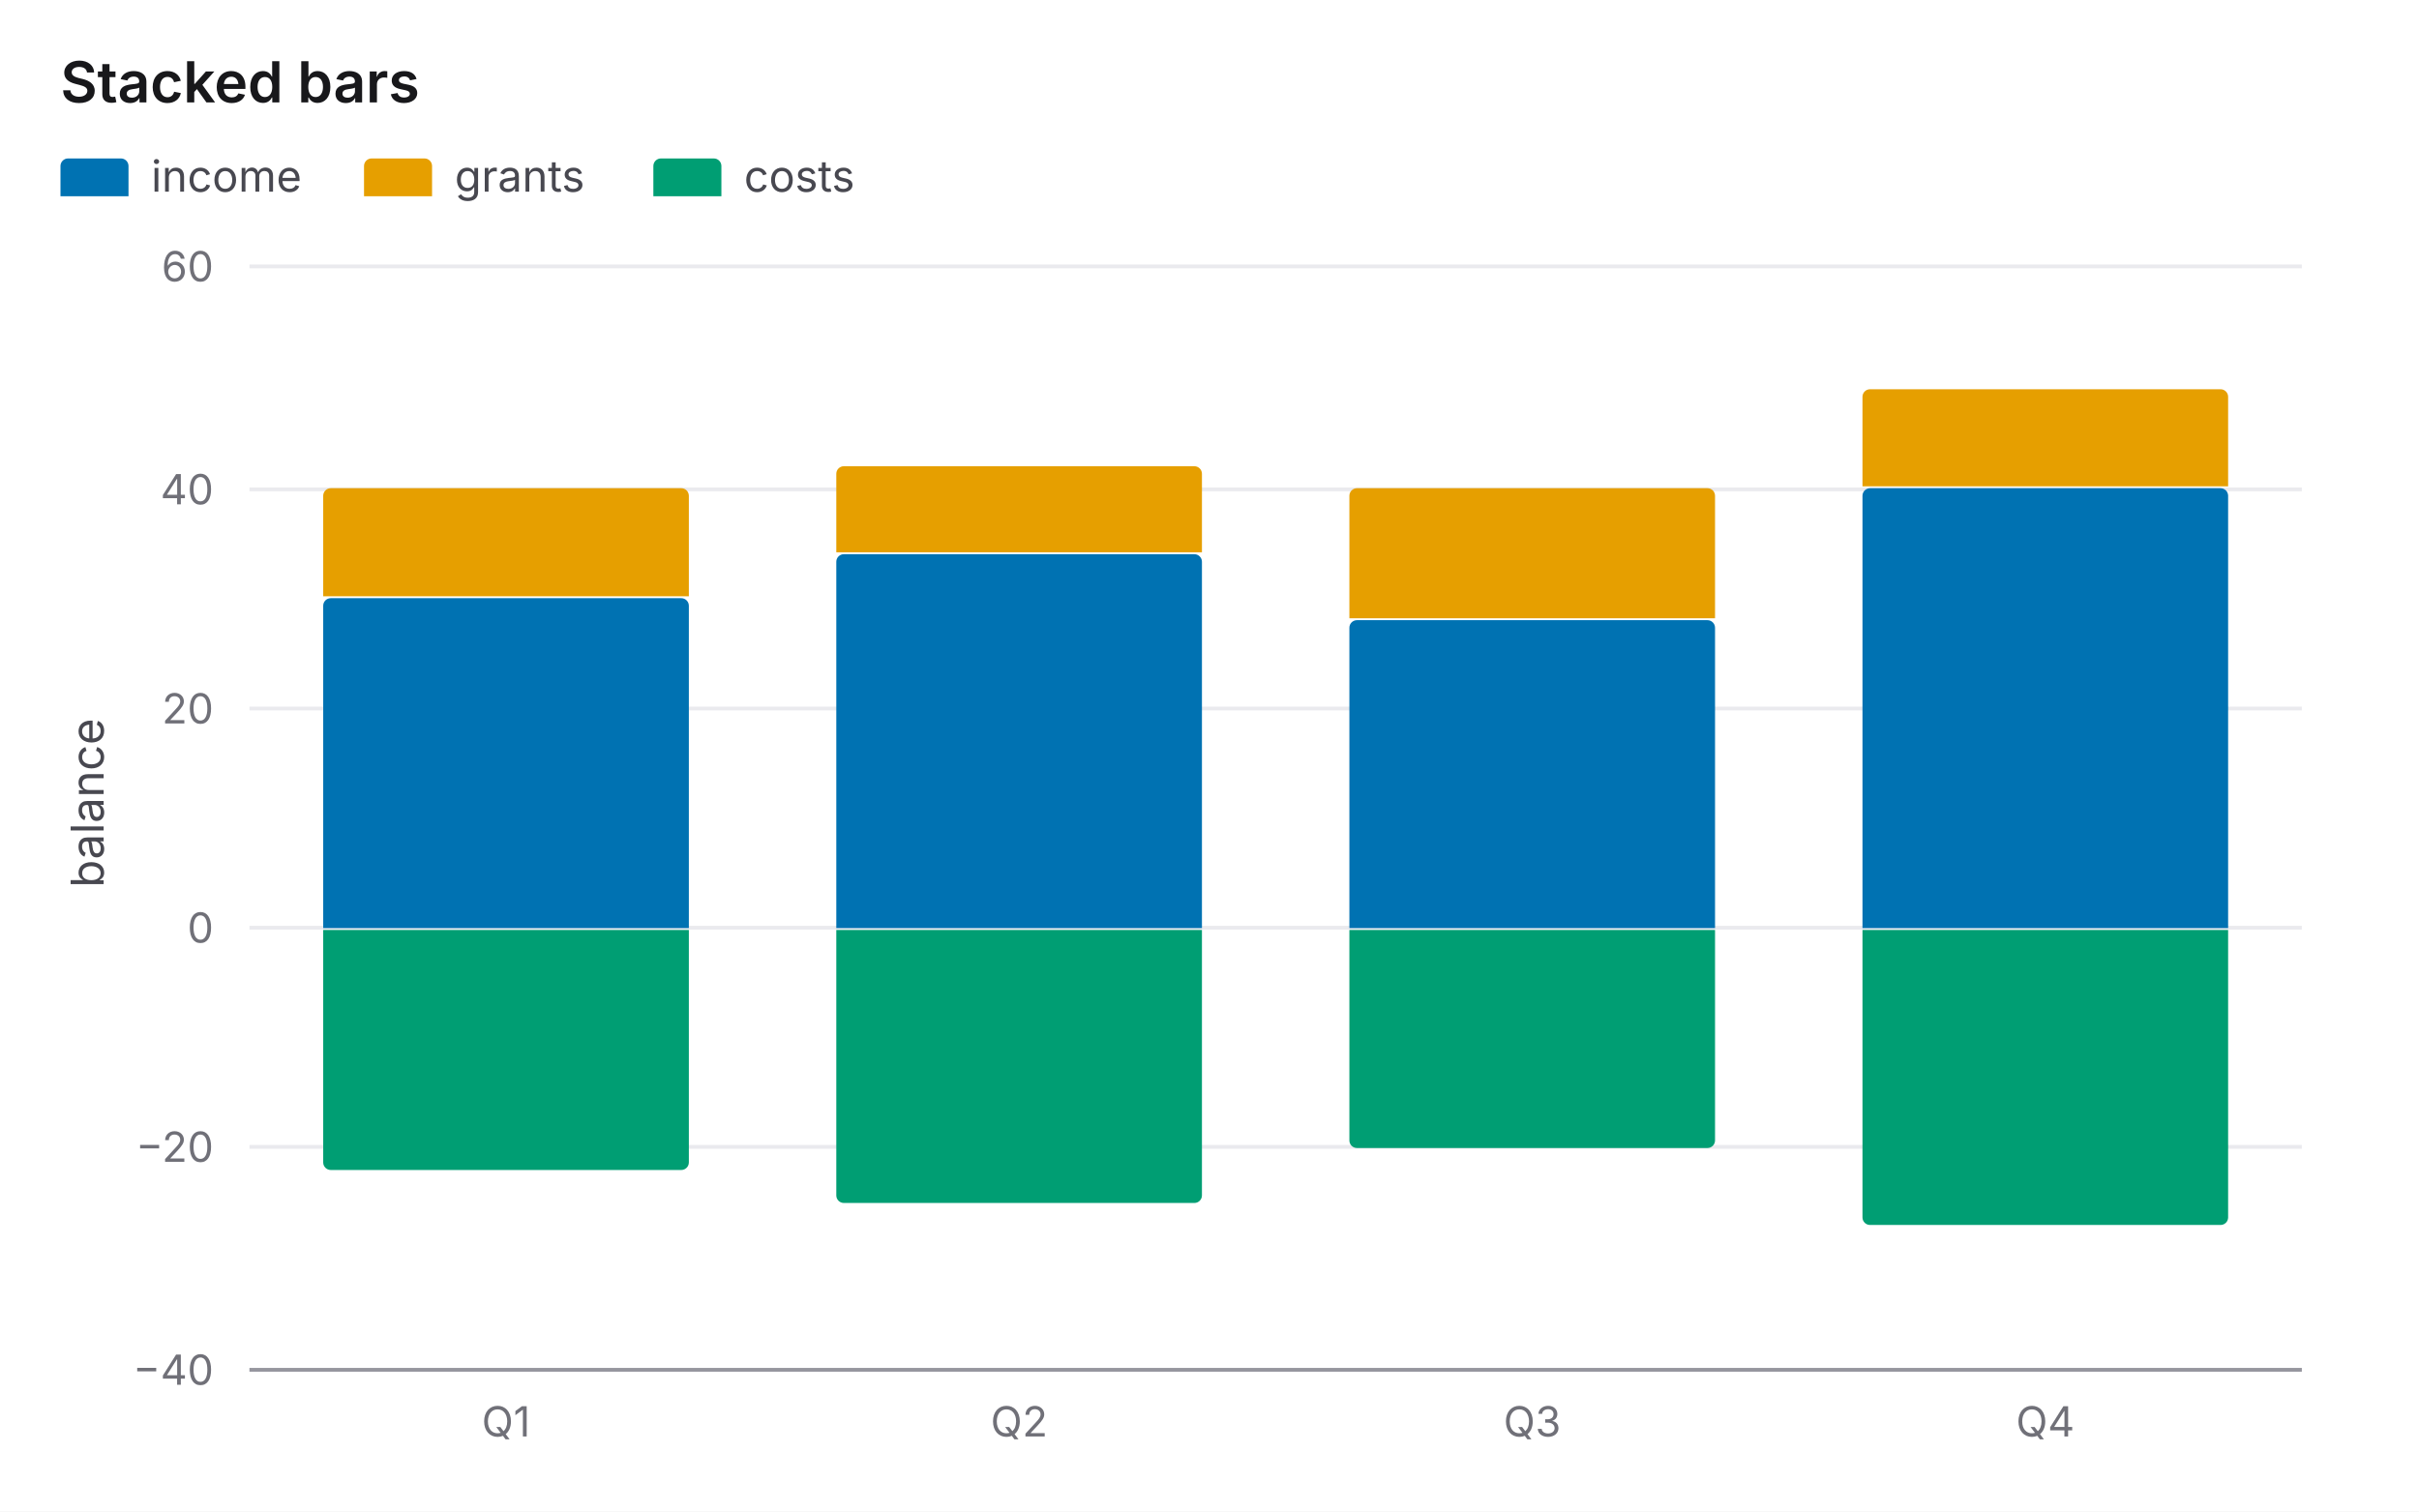
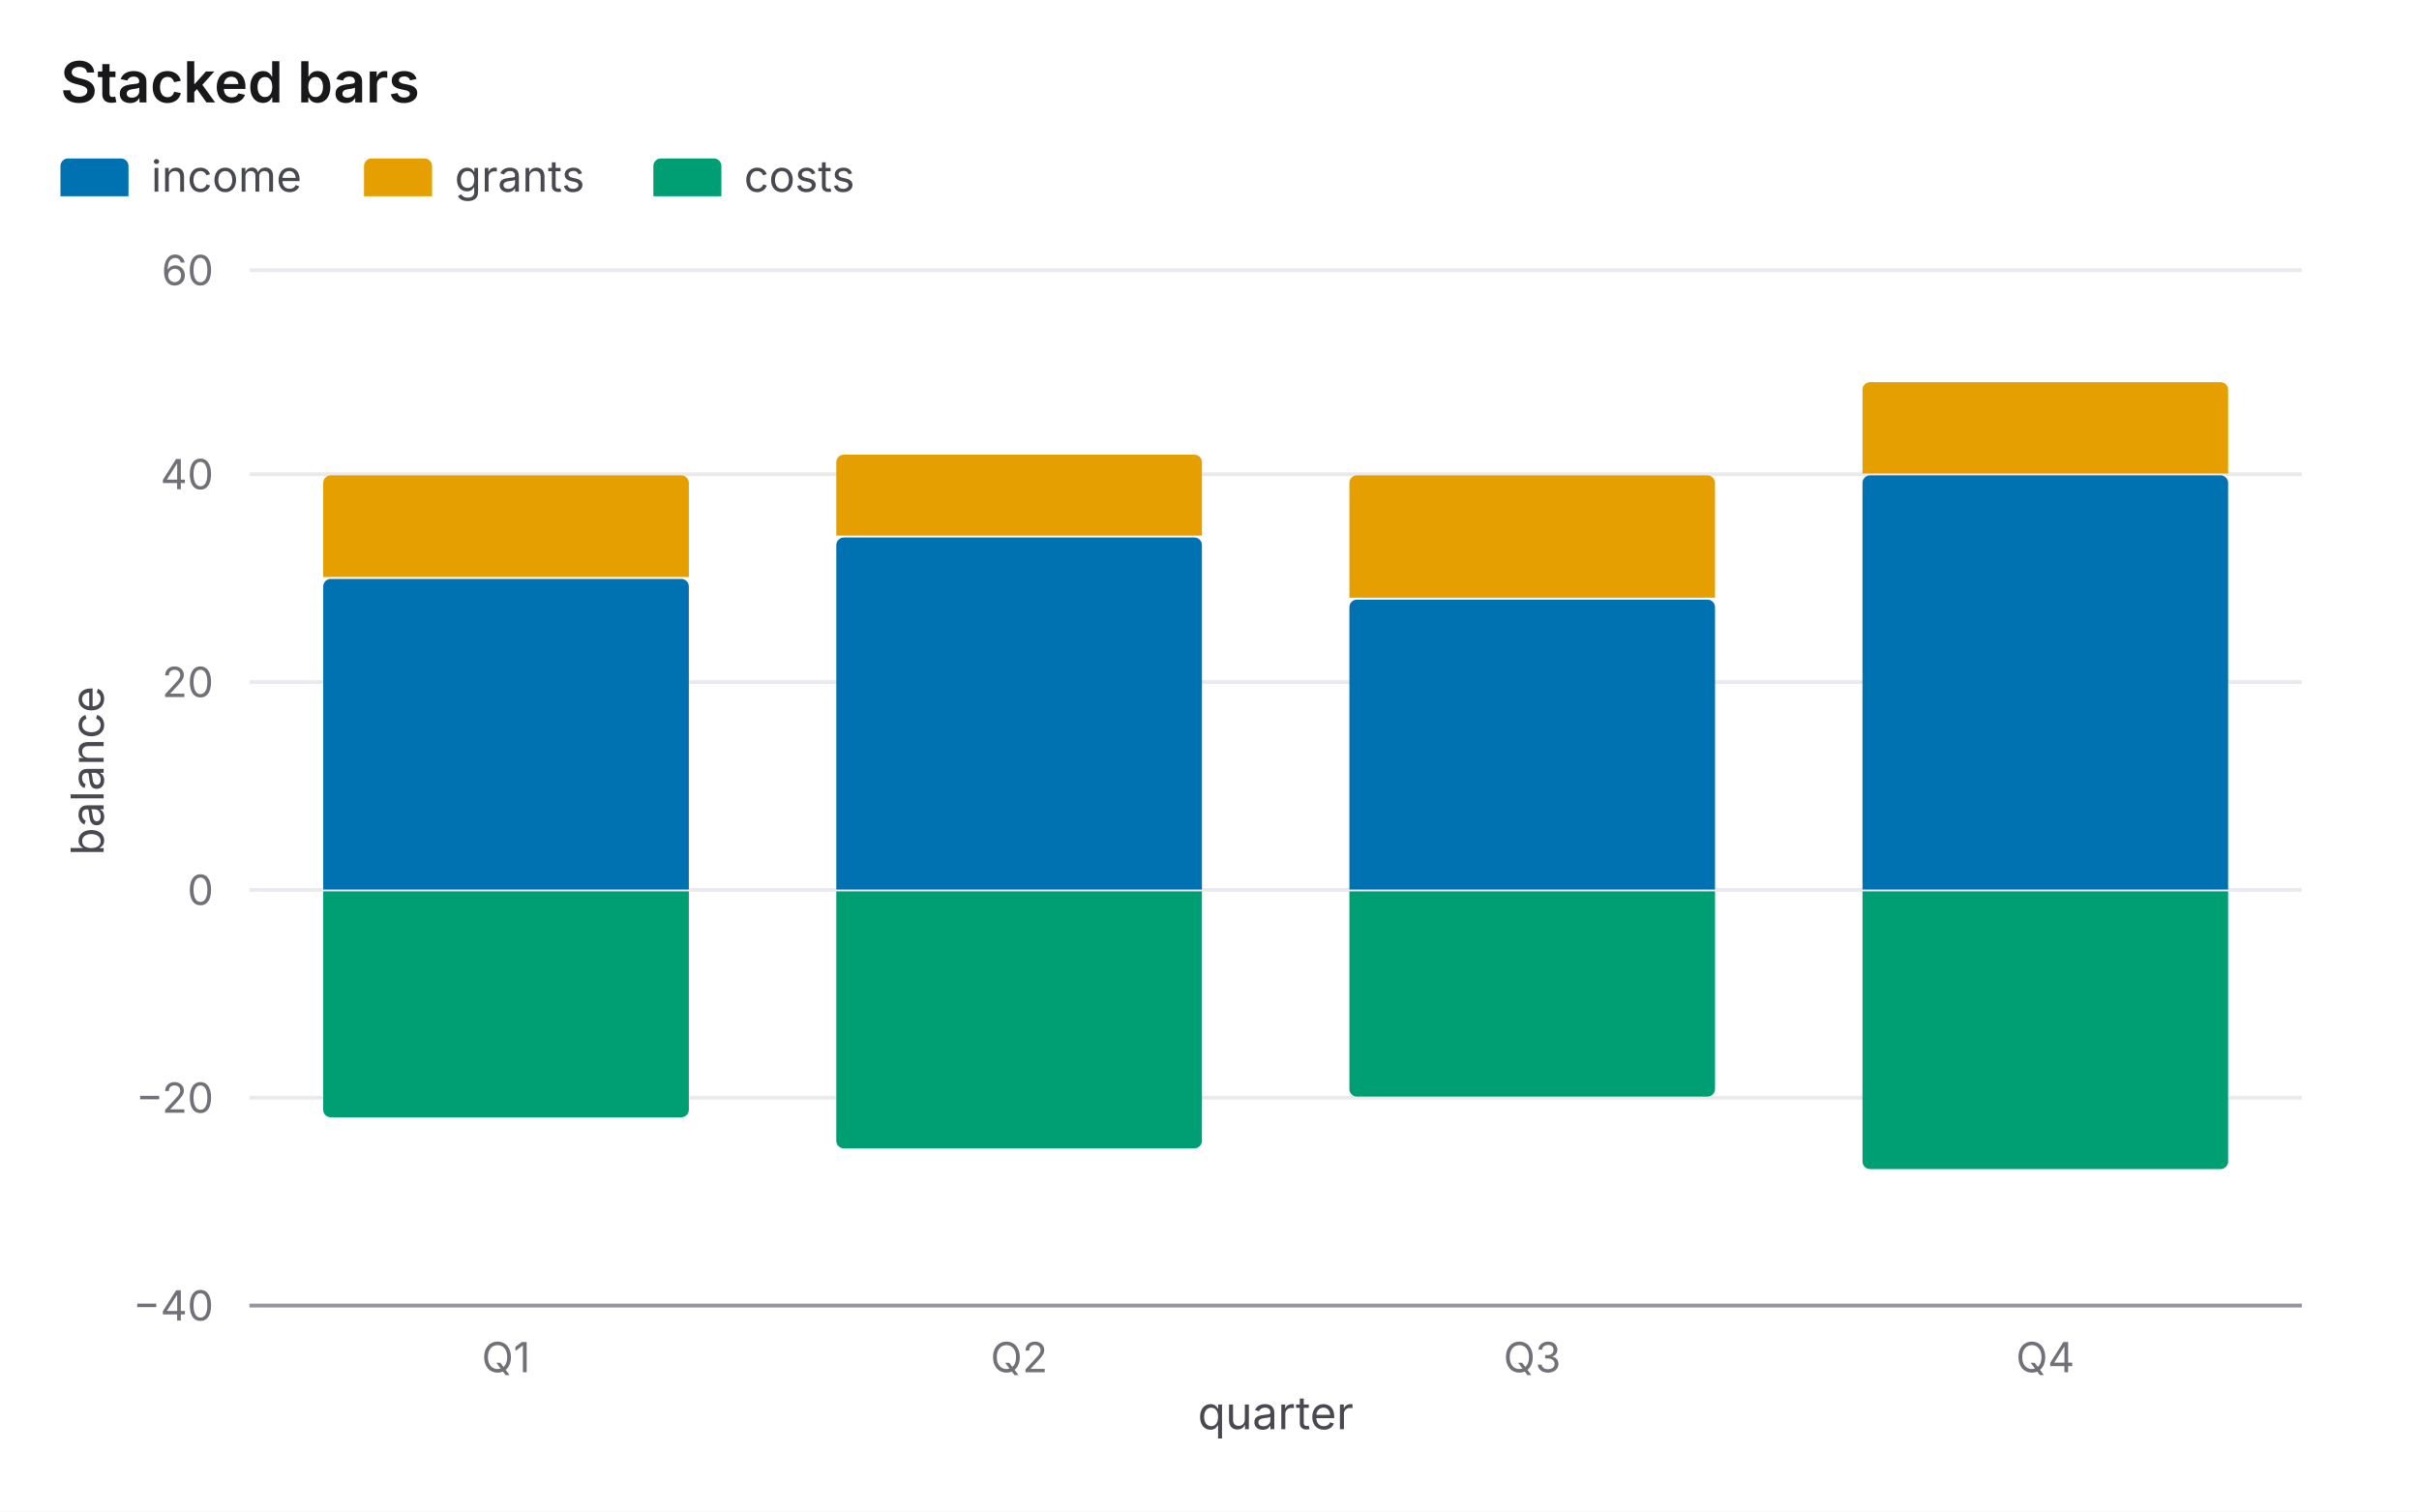
<svg xmlns="http://www.w3.org/2000/svg" width="640" height="400" viewBox="0 0 640 400">
  <defs>
    <clipPath id="c0">
-       <path d="M60 57 L615 57 L615 368 L60 368 Z" />
+       <path d="M60 57 L615 57 L615 351 L60 351 Z" />
    </clipPath>
  </defs>
  <path d="M0 0 L640 0 L640 400 L0 400 Z" fill="#ffffff" />
  <text x="16" y="27.1" font-size="15" fill="#18181b" text-anchor="start" font-family="Inter, &quot;Helvetica Neue&quot;, Helvetica, Arial, sans-serif" font-weight="600">Stacked bars</text>
  <path d="M16 51.93 L16 43.93 C16 42.83 16.9 41.93 18 41.93 L32 41.93 C33.1 41.93 34 42.83 34 43.93 L34 51.93 Z" fill="#0072b2" />
  <text x="40" y="50.725" font-size="11.5" fill="#484850" text-anchor="start" font-family="Inter, &quot;Helvetica Neue&quot;, Helvetica, Arial, sans-serif">income</text>
  <path d="M96.31 51.93 L96.31 43.93 C96.31 42.83 97.21 41.93 98.31 41.93 L112.31 41.93 C113.42 41.93 114.31 42.83 114.31 43.93 L114.31 51.93 Z" fill="#e69f00" />
  <text x="120.313" y="50.725" font-size="11.5" fill="#484850" text-anchor="start" font-family="Inter, &quot;Helvetica Neue&quot;, Helvetica, Arial, sans-serif">grants</text>
  <path d="M172.86 51.93 L172.86 43.93 C172.86 42.83 173.76 41.93 174.86 41.93 L188.86 41.93 C189.97 41.93 190.86 42.83 190.86 43.93 L190.86 51.93 Z" fill="#009e73" />
  <text x="196.861" y="50.725" font-size="11.5" fill="#484850" text-anchor="start" font-family="Inter, &quot;Helvetica Neue&quot;, Helvetica, Arial, sans-serif">costs</text>
-   <path d="M66 362.5 L609 362.5" fill="none" stroke="#eaeaee" stroke-width="1" />
-   <path d="M66 303.5 L609 303.5" fill="none" stroke="#eaeaee" stroke-width="1" />
-   <path d="M66 245.5 L609 245.5" fill="none" stroke="#eaeaee" stroke-width="1" />
-   <path d="M66 187.5 L609 187.5" fill="none" stroke="#eaeaee" stroke-width="1" />
-   <path d="M66 129.5 L609 129.5" fill="none" stroke="#eaeaee" stroke-width="1" />
-   <path d="M66 70.5 L609 70.5" fill="none" stroke="#eaeaee" stroke-width="1" />
+   <path d="M66 345.5 L609 345.5" fill="none" stroke="#eaeaee" stroke-width="1" />
+   <path d="M66 290.5 L609 290.5" fill="none" stroke="#eaeaee" stroke-width="1" />
+   <path d="M66 235.5 L609 235.5" fill="none" stroke="#eaeaee" stroke-width="1" />
+   <path d="M66 180.5 L609 180.5" fill="none" stroke="#eaeaee" stroke-width="1" />
+   <path d="M66 125.5 L609 125.5" fill="none" stroke="#eaeaee" stroke-width="1" />
+   <path d="M66 71.5 L609 71.5" fill="none" stroke="#eaeaee" stroke-width="1" />
  <g clip-path="url(#c0)">
-     <path d="M85.51 245.6 L85.51 160.3 C85.51 159.2 86.4 158.3 87.51 158.3 L180.25 158.3 C181.35 158.3 182.25 159.2 182.25 160.3 L182.25 245.6 Z" fill="#0072b2" />
-     <path d="M85.51 157.8 L85.51 131.2 C85.51 130.1 86.4 129.2 87.51 129.2 L180.25 129.2 C181.35 129.2 182.25 130.1 182.25 131.2 L182.25 157.8 Z" fill="#e69f00" />
-     <path d="M85.51 246.1 L85.51 307.62 C85.51 308.72 86.4 309.62 87.51 309.62 L180.25 309.62 C181.35 309.62 182.25 308.72 182.25 307.62 L182.25 246.1 Z" fill="#009e73" />
-     <path d="M221.26 245.6 L221.26 148.66 C221.26 147.56 222.15 146.66 223.26 146.66 L316 146.66 C317.1 146.66 318 147.56 318 148.66 L318 245.6 Z" fill="#0072b2" />
-     <path d="M221.26 146.16 L221.26 125.38 C221.26 124.28 222.15 123.38 223.26 123.38 L316 123.38 C317.1 123.38 318 124.28 318 125.38 L318 146.16 Z" fill="#e69f00" />
-     <path d="M221.26 246.1 L221.26 316.35 C221.26 317.45 222.15 318.35 223.26 318.35 L316 318.35 C317.1 318.35 318 317.45 318 316.35 L318 246.1 Z" fill="#009e73" />
-     <path d="M357.01 245.6 L357.01 166.12 C357.01 165.02 357.9 164.12 359.01 164.12 L451.75 164.12 C452.85 164.12 453.75 165.02 453.75 166.12 L453.75 245.6 Z" fill="#0072b2" />
-     <path d="M357.01 163.62 L357.01 131.2 C357.01 130.1 357.9 129.2 359.01 129.2 L451.75 129.2 C452.85 129.2 453.75 130.1 453.75 131.2 L453.75 163.62 Z" fill="#e69f00" />
-     <path d="M357.01 246.1 L357.01 301.8 C357.01 302.9 357.9 303.8 359.01 303.8 L451.75 303.8 C452.85 303.8 453.75 302.9 453.75 301.8 L453.75 246.1 Z" fill="#009e73" />
-     <path d="M492.76 245.6 L492.76 131.2 C492.76 130.1 493.65 129.2 494.76 129.2 L587.5 129.2 C588.6 129.2 589.5 130.1 589.5 131.2 L589.5 245.6 Z" fill="#0072b2" />
-     <path d="M492.76 128.7 L492.76 105.01 C492.76 103.91 493.65 103.01 494.76 103.01 L587.5 103.01 C588.6 103.01 589.5 103.91 589.5 105.01 L589.5 128.7 Z" fill="#e69f00" />
-     <path d="M492.76 246.1 L492.76 322.17 C492.76 323.27 493.65 324.17 494.76 324.17 L587.5 324.17 C588.6 324.17 589.5 323.27 589.5 322.17 L589.5 246.1 Z" fill="#009e73" />
+     <path d="M85.51 235.4 L85.51 155.2 C85.51 154.1 86.4 153.2 87.51 153.2 L180.25 153.2 C181.35 153.2 182.25 154.1 182.25 155.2 L182.25 235.4 Z" fill="#0072b2" />
+     <path d="M85.51 152.7 L85.51 127.8 C85.51 126.7 86.4 125.8 87.51 125.8 L180.25 125.8 C181.35 125.8 182.25 126.7 182.25 127.8 L182.25 152.7 Z" fill="#e69f00" />
+     <path d="M85.51 235.9 L85.51 293.68 C85.51 294.78 86.4 295.68 87.51 295.68 L180.25 295.68 C181.35 295.68 182.25 294.78 182.25 293.68 L182.25 235.9 Z" fill="#009e73" />
+     <path d="M221.26 235.4 L221.26 144.24 C221.26 143.14 222.15 142.24 223.26 142.24 L316 142.24 C317.1 142.24 318 143.14 318 144.24 L318 235.4 Z" fill="#0072b2" />
+     <path d="M221.26 141.74 L221.26 122.32 C221.26 121.22 222.15 120.32 223.26 120.32 L316 120.32 C317.1 120.32 318 121.22 318 122.32 L318 141.74 Z" fill="#e69f00" />
+     <path d="M221.26 235.9 L221.26 301.9 C221.26 303 222.15 303.9 223.26 303.9 L316 303.9 C317.1 303.9 318 303 318 301.9 L318 235.9 Z" fill="#009e73" />
+     <path d="M357.01 235.4 L357.01 160.68 C357.01 159.58 357.9 158.68 359.01 158.68 L451.75 158.68 C452.85 158.68 453.75 159.58 453.75 160.68 L453.75 235.4 Z" fill="#0072b2" />
+     <path d="M357.01 158.18 L357.01 127.8 C357.01 126.7 357.9 125.8 359.01 125.8 L451.75 125.8 C452.85 125.8 453.75 126.7 453.75 127.8 L453.75 158.18 Z" fill="#e69f00" />
+     <path d="M357.01 235.9 L357.01 288.2 C357.01 289.3 357.9 290.2 359.01 290.2 L451.75 290.2 C452.85 290.2 453.75 289.3 453.75 288.2 L453.75 235.9 Z" fill="#009e73" />
+     <path d="M492.76 235.4 L492.76 127.8 C492.76 126.7 493.65 125.8 494.76 125.8 L587.5 125.8 C588.6 125.8 589.5 126.7 589.5 127.8 L589.5 235.4 Z" fill="#0072b2" />
+     <path d="M492.76 125.3 L492.76 103.14 C492.76 102.04 493.65 101.14 494.76 101.14 L587.5 101.14 C588.6 101.14 589.5 102.04 589.5 103.14 L589.5 125.3 Z" fill="#e69f00" />
+     <path d="M492.76 235.9 L492.76 307.38 C492.76 308.48 493.65 309.38 494.76 309.38 L587.5 309.38 C588.6 309.38 589.5 308.48 589.5 307.38 L589.5 235.9 Z" fill="#009e73" />
  </g>
-   <path d="M66 362.5 L609 362.5" fill="none" stroke="#96969e" stroke-width="1" />
-   <text x="133.875" y="380.14" font-size="11" fill="#707078" text-anchor="middle" font-family="Inter, &quot;Helvetica Neue&quot;, Helvetica, Arial, sans-serif">Q1</text>
-   <text x="269.625" y="380.14" font-size="11" fill="#707078" text-anchor="middle" font-family="Inter, &quot;Helvetica Neue&quot;, Helvetica, Arial, sans-serif">Q2</text>
-   <text x="405.375" y="380.14" font-size="11" fill="#707078" text-anchor="middle" font-family="Inter, &quot;Helvetica Neue&quot;, Helvetica, Arial, sans-serif">Q3</text>
-   <text x="541.125" y="380.14" font-size="11" fill="#707078" text-anchor="middle" font-family="Inter, &quot;Helvetica Neue&quot;, Helvetica, Arial, sans-serif">Q4</text>
-   <text x="56.5" y="366.46" font-size="11" fill="#707078" text-anchor="end" font-family="Inter, &quot;Helvetica Neue&quot;, Helvetica, Arial, sans-serif">−40</text>
-   <text x="56.5" y="307.46" font-size="11" fill="#707078" text-anchor="end" font-family="Inter, &quot;Helvetica Neue&quot;, Helvetica, Arial, sans-serif">−20</text>
-   <text x="56.5" y="249.46" font-size="11" fill="#707078" text-anchor="end" font-family="Inter, &quot;Helvetica Neue&quot;, Helvetica, Arial, sans-serif">0</text>
-   <text x="56.5" y="191.46" font-size="11" fill="#707078" text-anchor="end" font-family="Inter, &quot;Helvetica Neue&quot;, Helvetica, Arial, sans-serif">20</text>
-   <text x="56.5" y="133.46" font-size="11" fill="#707078" text-anchor="end" font-family="Inter, &quot;Helvetica Neue&quot;, Helvetica, Arial, sans-serif">40</text>
-   <text x="56.5" y="74.46" font-size="11" fill="#707078" text-anchor="end" font-family="Inter, &quot;Helvetica Neue&quot;, Helvetica, Arial, sans-serif">60</text>
-   <text x="27.422" y="212.5" font-size="12" fill="#484850" text-anchor="middle" font-family="Inter, &quot;Helvetica Neue&quot;, Helvetica, Arial, sans-serif" transform="rotate(-90 27.422 212.5)">balance</text>
+   <path d="M66 345.5 L609 345.5" fill="none" stroke="#96969e" stroke-width="1" />
+   <text x="133.875" y="363.14" font-size="11" fill="#707078" text-anchor="middle" font-family="Inter, &quot;Helvetica Neue&quot;, Helvetica, Arial, sans-serif">Q1</text>
+   <text x="269.625" y="363.14" font-size="11" fill="#707078" text-anchor="middle" font-family="Inter, &quot;Helvetica Neue&quot;, Helvetica, Arial, sans-serif">Q2</text>
+   <text x="405.375" y="363.14" font-size="11" fill="#707078" text-anchor="middle" font-family="Inter, &quot;Helvetica Neue&quot;, Helvetica, Arial, sans-serif">Q3</text>
+   <text x="541.125" y="363.14" font-size="11" fill="#707078" text-anchor="middle" font-family="Inter, &quot;Helvetica Neue&quot;, Helvetica, Arial, sans-serif">Q4</text>
+   <text x="56.5" y="349.46" font-size="11" fill="#707078" text-anchor="end" font-family="Inter, &quot;Helvetica Neue&quot;, Helvetica, Arial, sans-serif">−40</text>
+   <text x="56.5" y="294.46" font-size="11" fill="#707078" text-anchor="end" font-family="Inter, &quot;Helvetica Neue&quot;, Helvetica, Arial, sans-serif">−20</text>
+   <text x="56.5" y="239.46" font-size="11" fill="#707078" text-anchor="end" font-family="Inter, &quot;Helvetica Neue&quot;, Helvetica, Arial, sans-serif">0</text>
+   <text x="56.5" y="184.46" font-size="11" fill="#707078" text-anchor="end" font-family="Inter, &quot;Helvetica Neue&quot;, Helvetica, Arial, sans-serif">20</text>
+   <text x="56.5" y="129.46" font-size="11" fill="#707078" text-anchor="end" font-family="Inter, &quot;Helvetica Neue&quot;, Helvetica, Arial, sans-serif">40</text>
+   <text x="56.5" y="75.46" font-size="11" fill="#707078" text-anchor="end" font-family="Inter, &quot;Helvetica Neue&quot;, Helvetica, Arial, sans-serif">60</text>
+   <text x="337.5" y="378.22" font-size="12" fill="#484850" text-anchor="middle" font-family="Inter, &quot;Helvetica Neue&quot;, Helvetica, Arial, sans-serif">quarter</text>
+   <text x="27.422" y="204" font-size="12" fill="#484850" text-anchor="middle" font-family="Inter, &quot;Helvetica Neue&quot;, Helvetica, Arial, sans-serif" transform="rotate(-90 27.422 204)">balance</text>
</svg>
